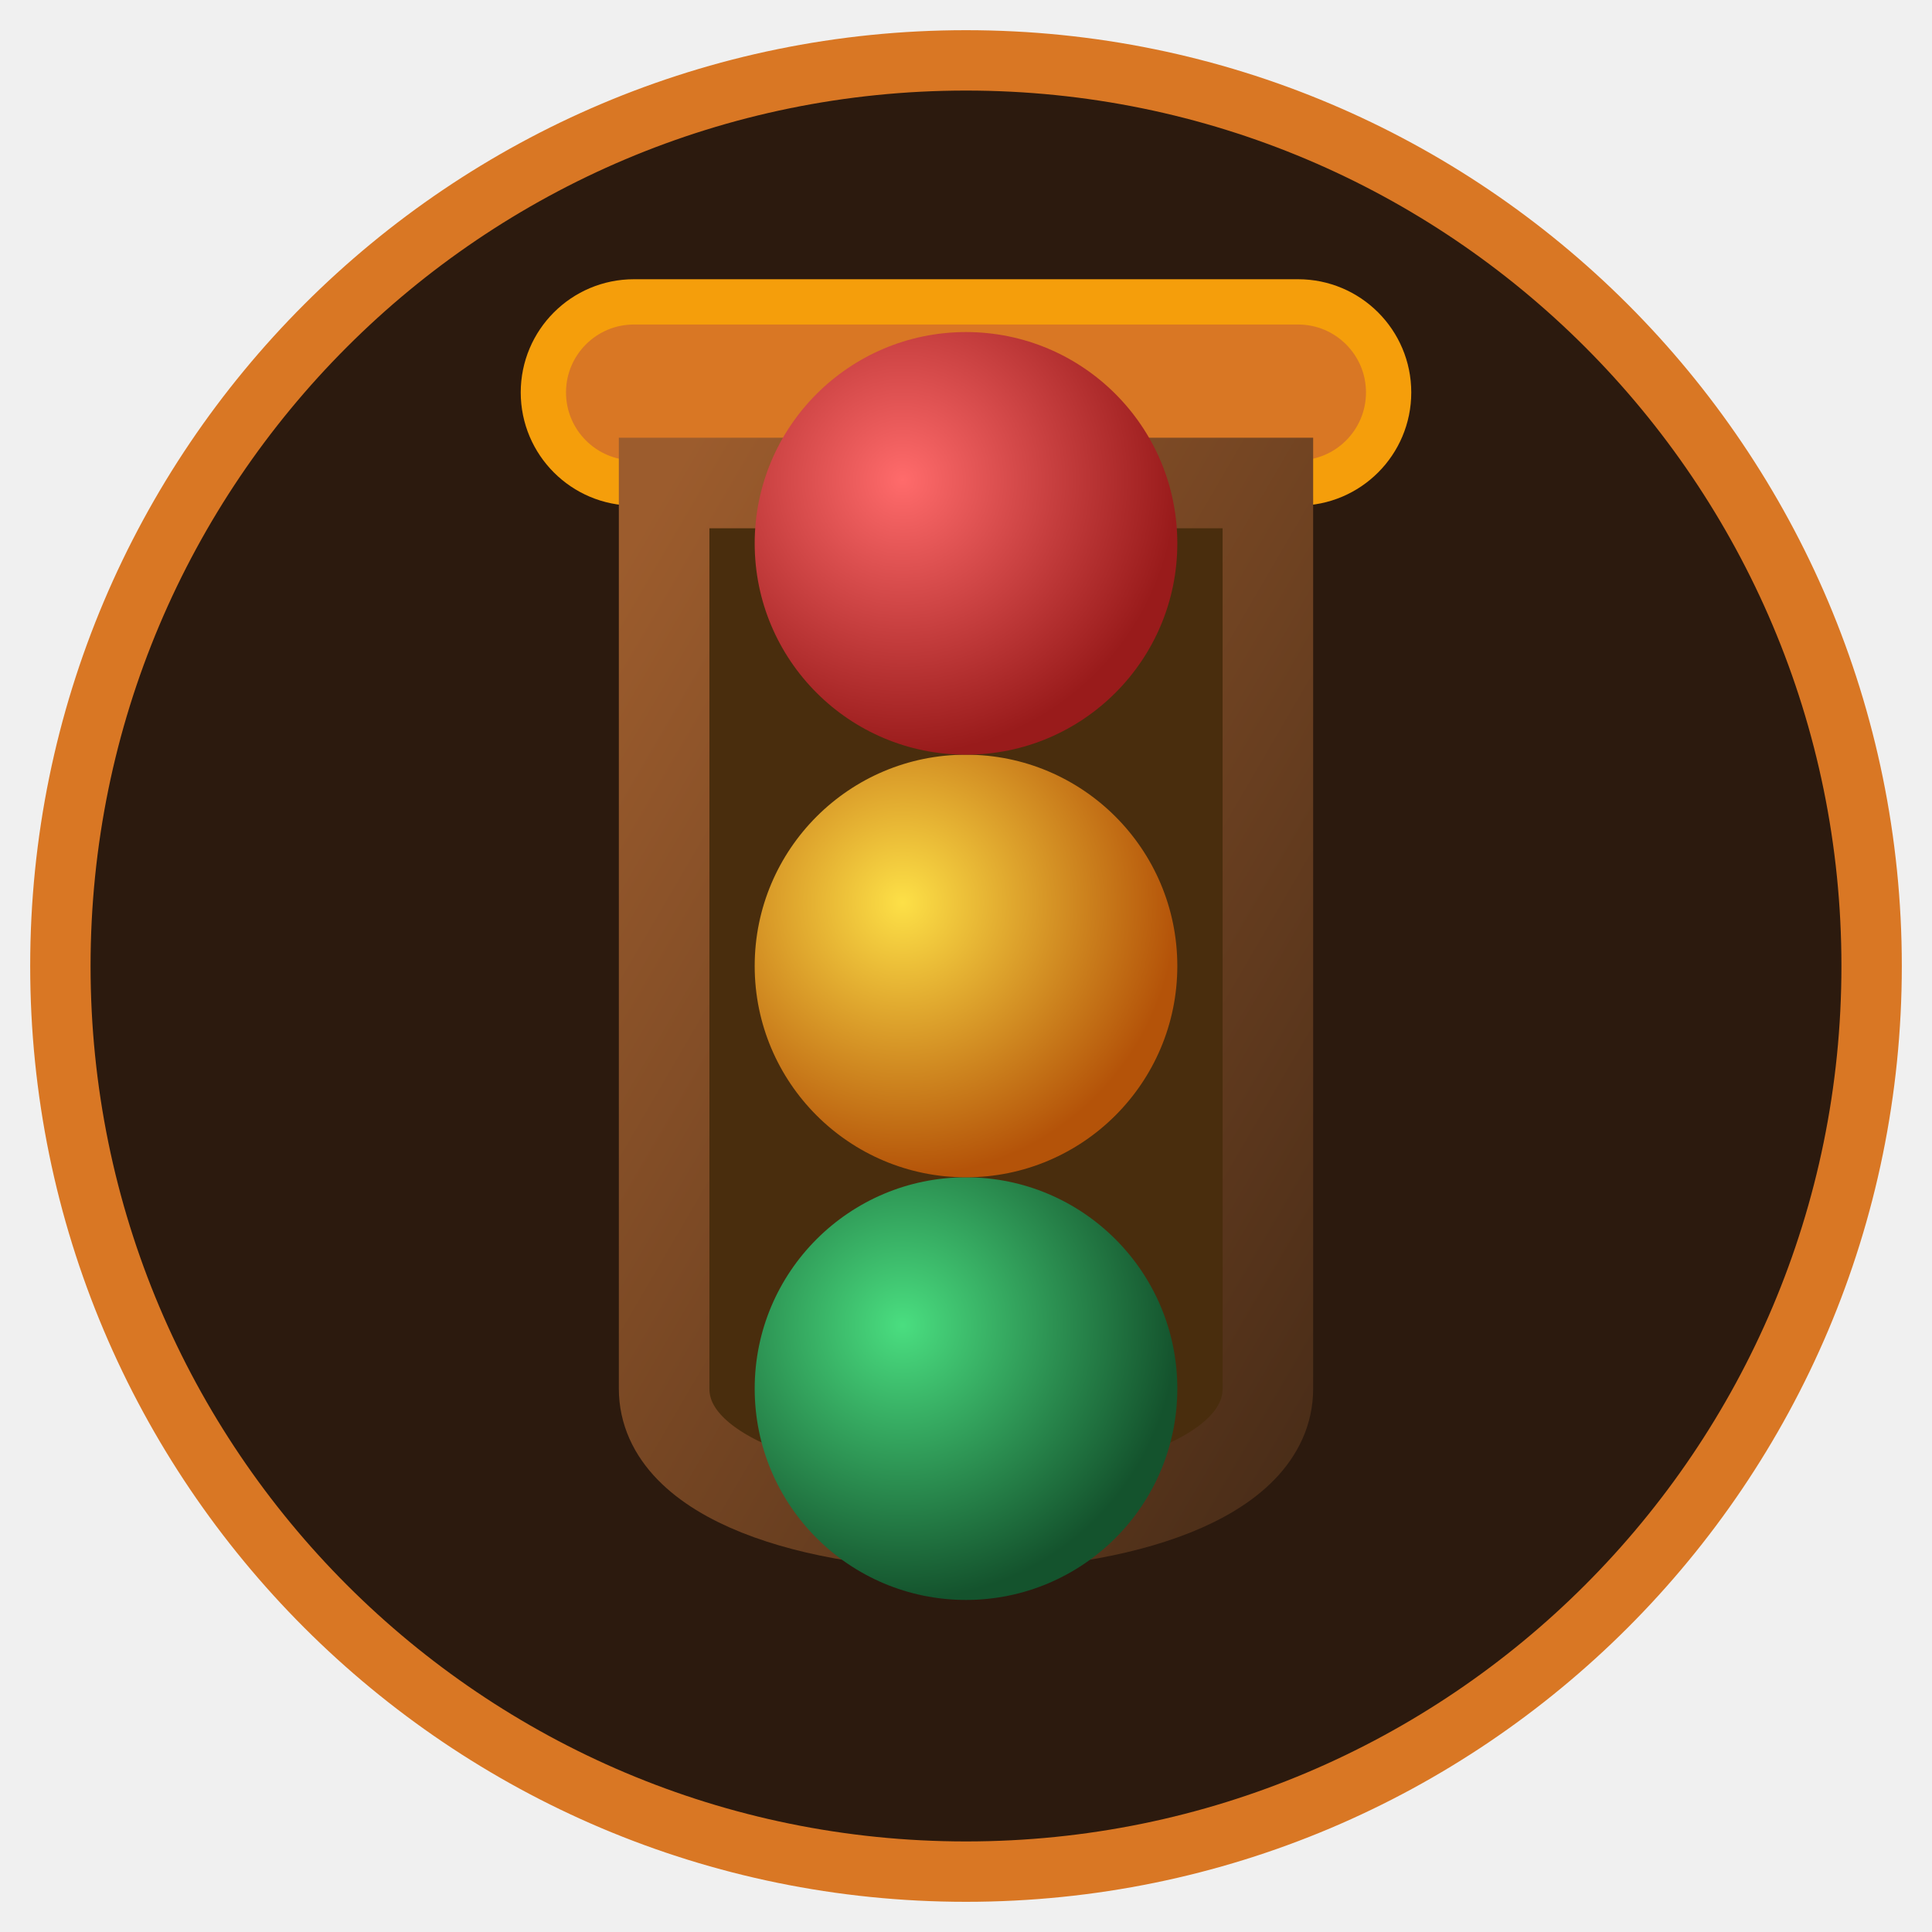
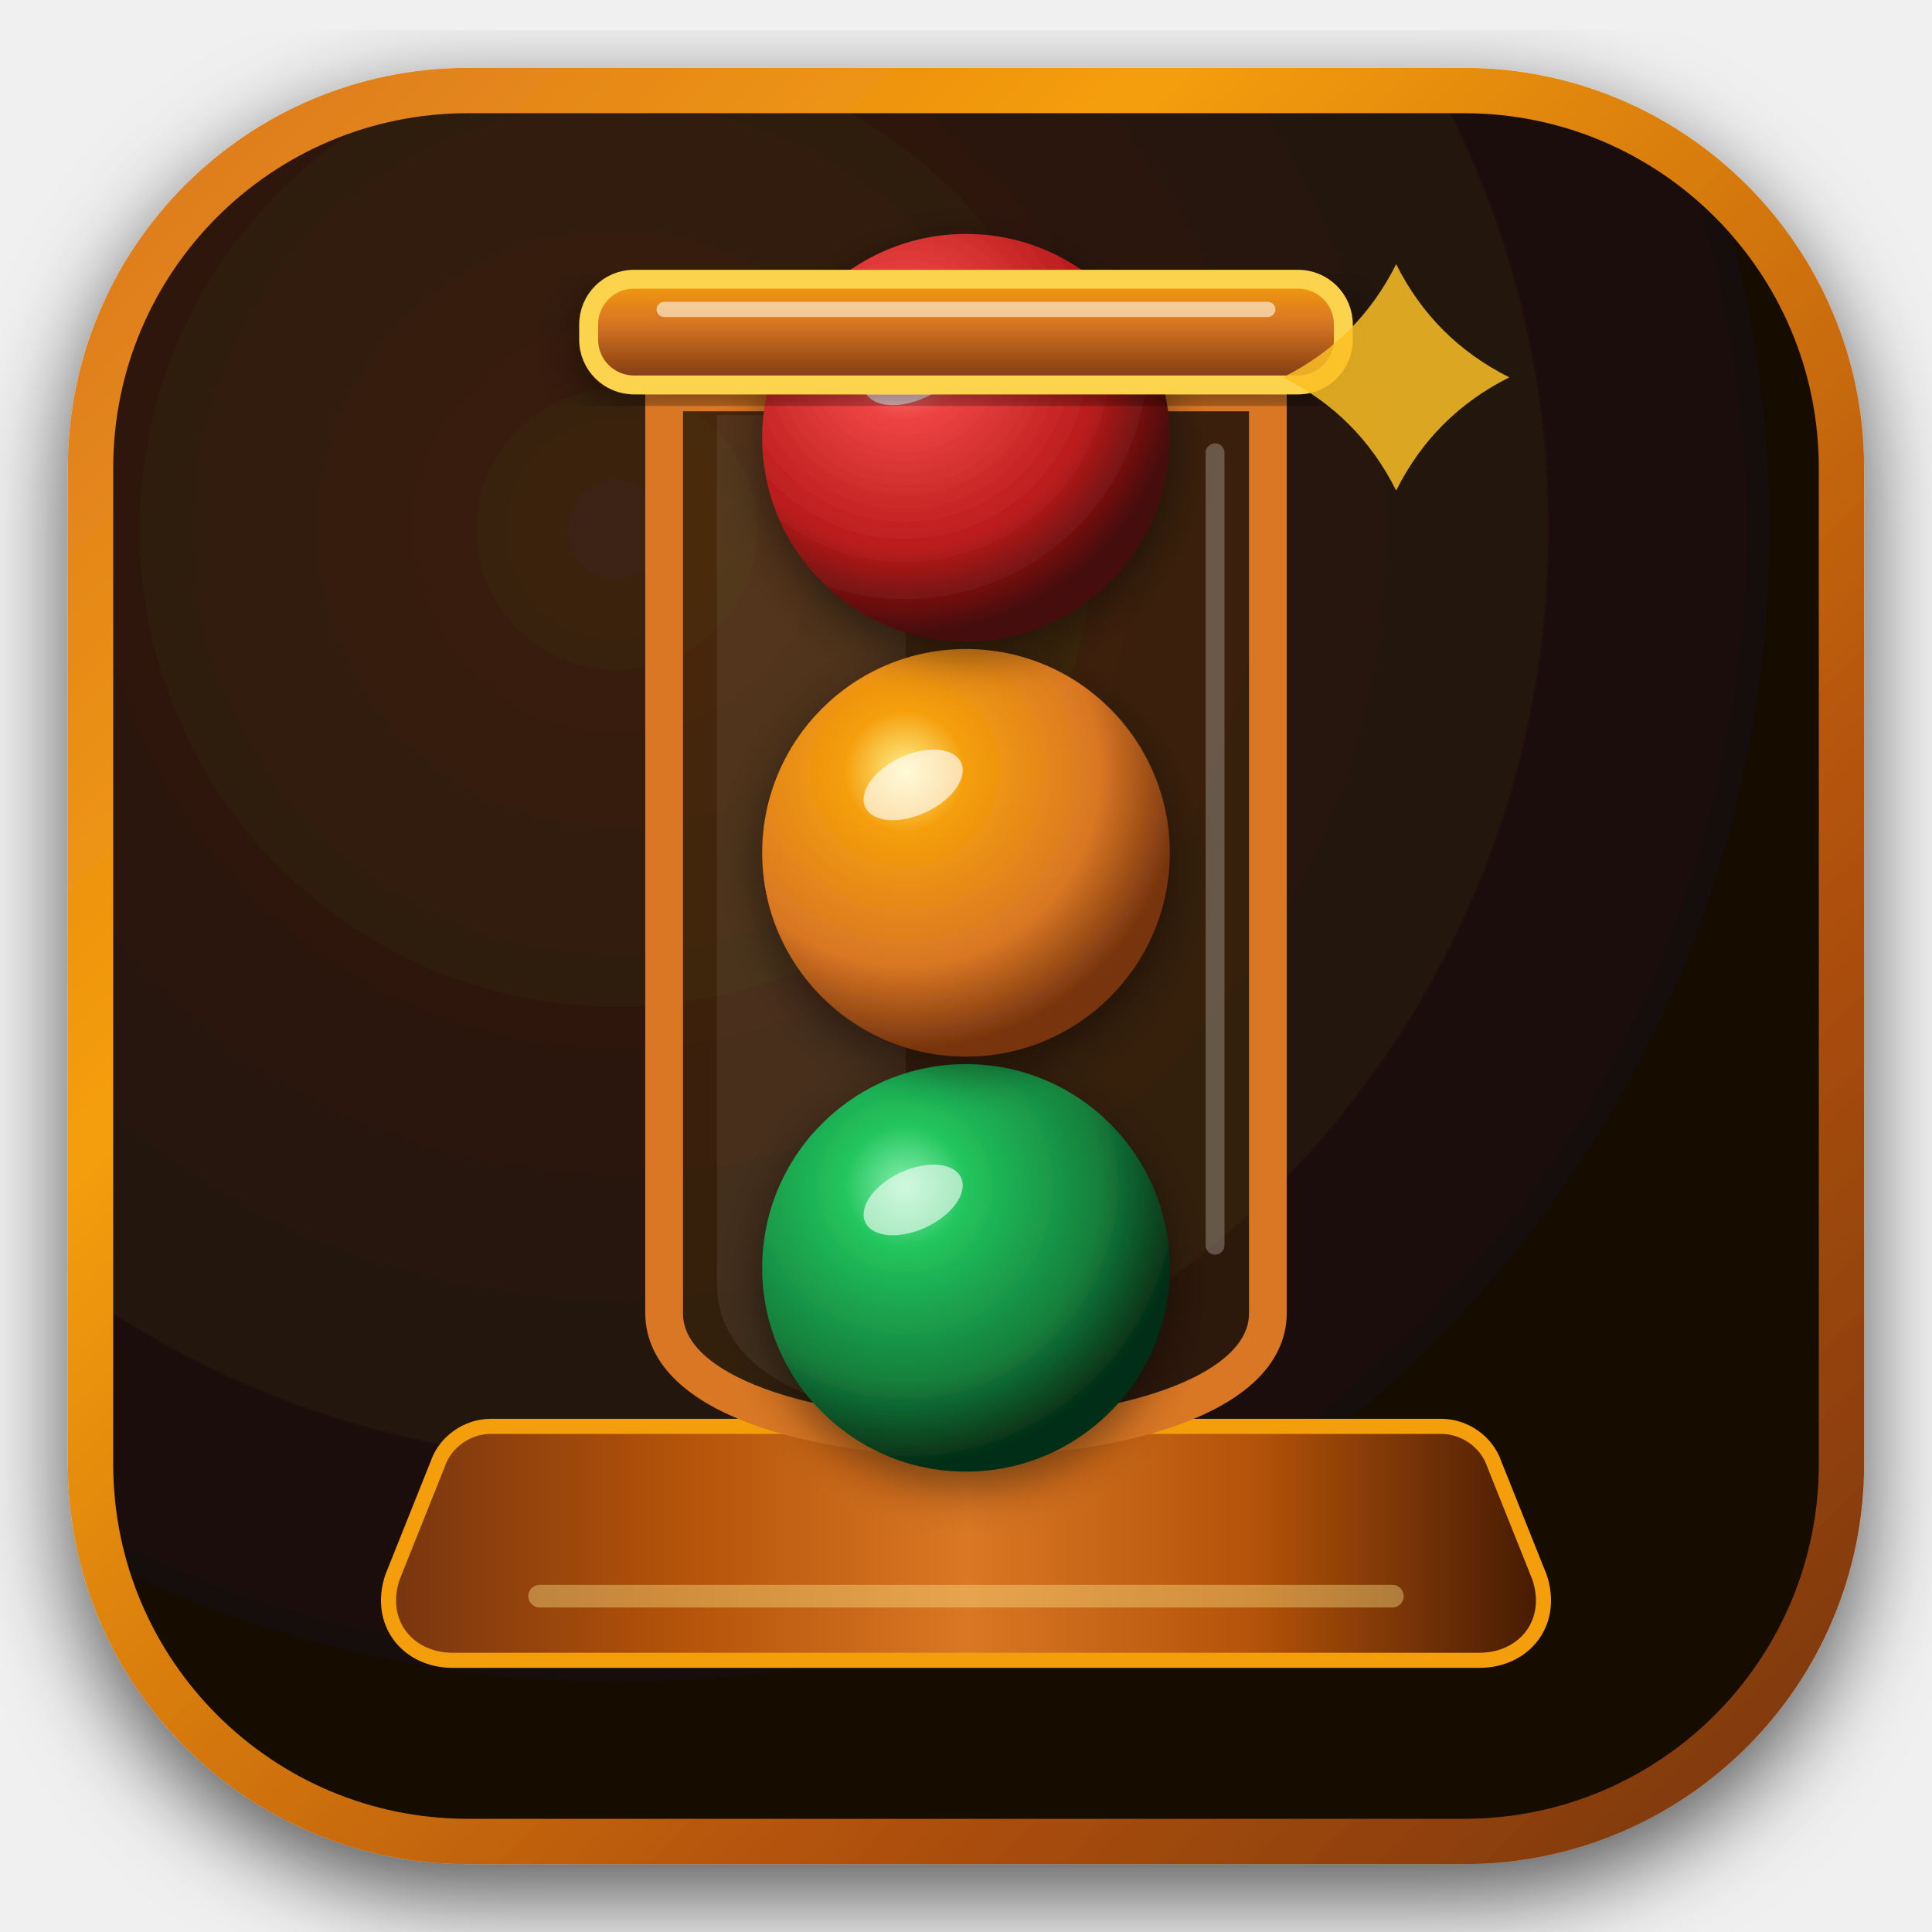
- <svg xmlns="http://www.w3.org/2000/svg" viewBox="0 0 64 64">
+ <svg xmlns="http://www.w3.org/2000/svg" viewBox="0 0 512 512" width="100%" height="100%">
  <defs>
-     <linearGradient id="wood" x1="0%" y1="0%" x2="100%" y2="100%">
-       <stop offset="0%" stop-color="#9c5c2d" />
-       <stop offset="100%" stop-color="#4a2d18" />
+     <radialGradient id="bgGrad" cx="30%" cy="25%" r="75%">
+       <stop offset="0%" stop-color="#3d2212" />
+       <stop offset="60%" stop-color="#24140a" />
+       <stop offset="100%" stop-color="#140b05" />
+     </radialGradient>
+     <linearGradient id="woodBezel" x1="0%" y1="0%" x2="100%" y2="100%">
+       <stop offset="0%" stop-color="#d97724" />
+       <stop offset="30%" stop-color="#f59e0b" />
+       <stop offset="70%" stop-color="#b45309" />
+       <stop offset="100%" stop-color="#78350f" />
    </linearGradient>
-     <radialGradient id="ballRed" cx="35%" cy="35%" r="65%">
-       <stop offset="0%" stop-color="#ff6b6b" />
-       <stop offset="100%" stop-color="#991b1b" />
+     <linearGradient id="woodRim" x1="0%" y1="0%" x2="0%" y2="100%">
+       <stop offset="0%" stop-color="#f59e0b" />
+       <stop offset="40%" stop-color="#d97724" />
+       <stop offset="100%" stop-color="#78350f" />
+     </linearGradient>
+     <linearGradient id="woodBase" x1="0%" y1="0%" x2="100%" y2="0%">
+       <stop offset="0%" stop-color="#78350f" />
+       <stop offset="25%" stop-color="#b45309" />
+       <stop offset="50%" stop-color="#d97724" />
+       <stop offset="75%" stop-color="#b45309" />
+       <stop offset="100%" stop-color="#451a03" />
+     </linearGradient>
+     <radialGradient id="ballRed" cx="35%" cy="30%" r="68%">
+       <stop offset="0%" stop-color="#fca5a5" />
+       <stop offset="22%" stop-color="#ef4444" />
+       <stop offset="70%" stop-color="#b91c1c" />
+       <stop offset="100%" stop-color="#450a0a" />
    </radialGradient>
-     <radialGradient id="ballGold" cx="35%" cy="35%" r="65%">
-       <stop offset="0%" stop-color="#fde047" />
-       <stop offset="100%" stop-color="#b45309" />
+     <radialGradient id="ballGold" cx="35%" cy="30%" r="68%">
+       <stop offset="0%" stop-color="#fef08a" />
+       <stop offset="22%" stop-color="#f59e0b" />
+       <stop offset="70%" stop-color="#d97724" />
+       <stop offset="100%" stop-color="#78350f" />
    </radialGradient>
-     <radialGradient id="ballGreen" cx="35%" cy="35%" r="65%">
-       <stop offset="0%" stop-color="#4ade80" />
-       <stop offset="100%" stop-color="#14532d" />
+     <radialGradient id="ballGreen" cx="35%" cy="30%" r="68%">
+       <stop offset="0%" stop-color="#86efac" />
+       <stop offset="22%" stop-color="#22c55e" />
+       <stop offset="70%" stop-color="#15803d" />
+       <stop offset="100%" stop-color="#052e16" />
    </radialGradient>
+     <radialGradient id="ballCyan" cx="35%" cy="30%" r="68%">
+       <stop offset="0%" stop-color="#a5f3fc" />
+       <stop offset="22%" stop-color="#06b6d4" />
+       <stop offset="70%" stop-color="#0e7490" />
+       <stop offset="100%" stop-color="#083344" />
+     </radialGradient>
+     <filter id="shadowBezel" x="-10%" y="-10%" width="125%" height="125%">
+       <feDropShadow dx="0" dy="8" stdDeviation="12" flood-color="#000000" flood-opacity="0.65" />
+     </filter>
+     <filter id="ballGlow" x="-20%" y="-20%" width="140%" height="140%">
+       <feDropShadow dx="0" dy="4" stdDeviation="6" flood-color="#000000" flood-opacity="0.45" />
+     </filter>
  </defs>
-   <circle cx="32" cy="32" r="30" fill="#2c1a0e" stroke="#d97724" stroke-width="2" />
-   <rect x="18" y="10" width="28" height="6" rx="3" fill="#d97724" stroke="#f59e0b" stroke-width="1.5" />
-   <path d="M 22 16 L 22 46 C 22 52 42 52 42 46 L 42 16 Z" fill="rgba(245, 158, 11, 0.15)" stroke="url(#wood)" stroke-width="3" />
-   <circle cx="32" cy="46" r="7" fill="url(#ballGreen)" />
-   <circle cx="32" cy="32" r="7" fill="url(#ballGold)" />
-   <circle cx="32" cy="18" r="7" fill="url(#ballRed)" />
+   <rect x="24" y="24" width="464" height="464" rx="100" fill="url(#bgGrad)" stroke="url(#woodBezel)" stroke-width="12" filter="url(#shadowBezel)" />
+   <path d="M 120 440 L 392 440 C 404 440 412 430 408 418 L 396 388 C 394 382 388 378 382 378 L 130 378 C 124 378 118 382 116 388 L 104 418 C 100 430 108 440 120 440 Z" fill="url(#woodBase)" stroke="#f59e0b" stroke-width="4" />
+   <rect x="140" y="420" width="232" height="6" rx="3" fill="#fde68a" opacity="0.4" />
+   <path d="M 176 104 L 176 348 C 176 392 336 392 336 348 L 336 104 Z" fill="rgba(245, 158, 11, 0.08)" stroke="#d97724" stroke-width="10" stroke-linejoin="round" />
+   <path d="M 190 110 L 190 340 C 190 365 220 374 240 375 L 240 110 Z" fill="rgba(255, 255, 255, 0.07)" />
+   <line x1="322" y1="120" x2="322" y2="330" stroke="rgba(255, 255, 255, 0.25)" stroke-width="5" stroke-linecap="round" />
+   <circle cx="256" cy="336" r="54" fill="url(#ballGreen)" filter="url(#ballGlow)" />
+   <ellipse cx="242" cy="318" rx="14" ry="8" fill="#ffffff" opacity="0.6" transform="rotate(-25 242 318)" />
+   <circle cx="256" cy="226" r="54" fill="url(#ballGold)" filter="url(#ballGlow)" />
+   <ellipse cx="242" cy="208" rx="14" ry="8" fill="#ffffff" opacity="0.65" transform="rotate(-25 242 208)" />
+   <circle cx="256" cy="116" r="54" fill="url(#ballRed)" filter="url(#ballGlow)" />
+   <ellipse cx="242" cy="98" rx="14" ry="8" fill="#ffffff" opacity="0.7" transform="rotate(-25 242 98)" />
+   <rect x="156" y="74" width="200" height="28" rx="12" fill="url(#woodRim)" stroke="#fcd34d" stroke-width="5" filter="url(#ballGlow)" />
+   <rect x="174" y="80" width="164" height="4" rx="2" fill="#fffbeb" opacity="0.6" />
+   <path d="M 370 70 Q 380 90 400 100 Q 380 110 370 130 Q 360 110 340 100 Q 360 90 370 70 Z" fill="#fbbf24" opacity="0.85" />
</svg>
